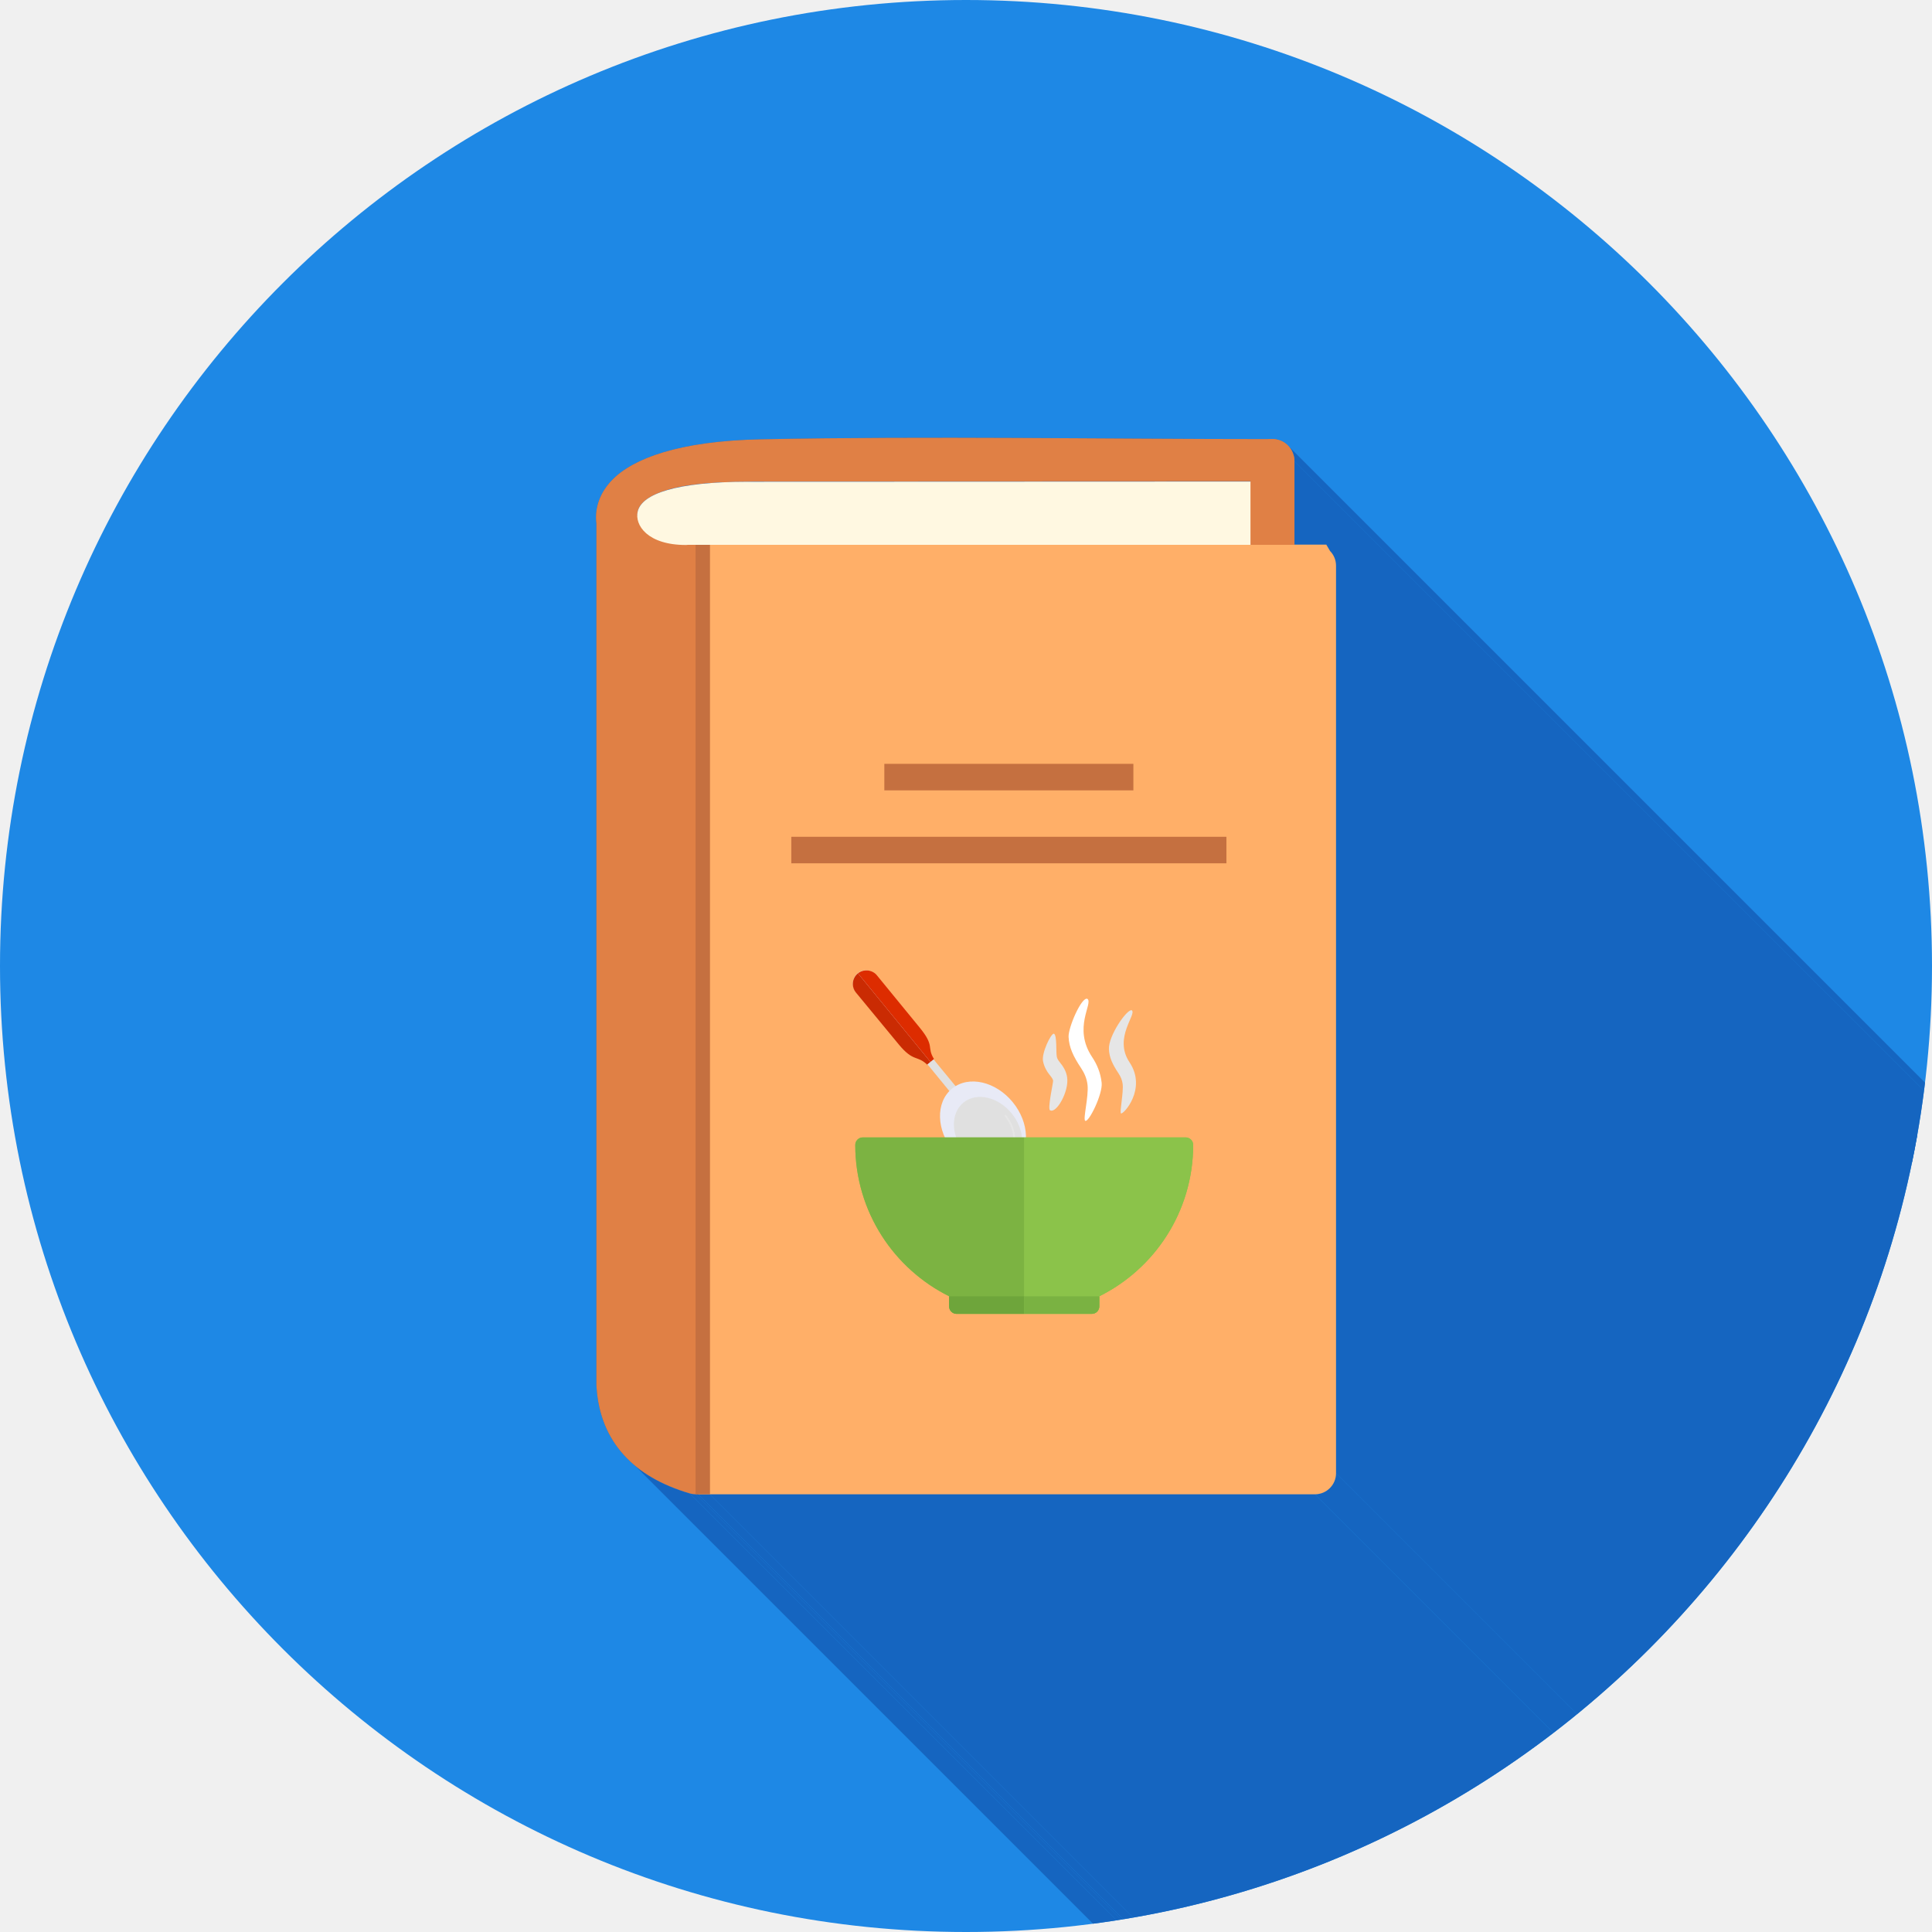
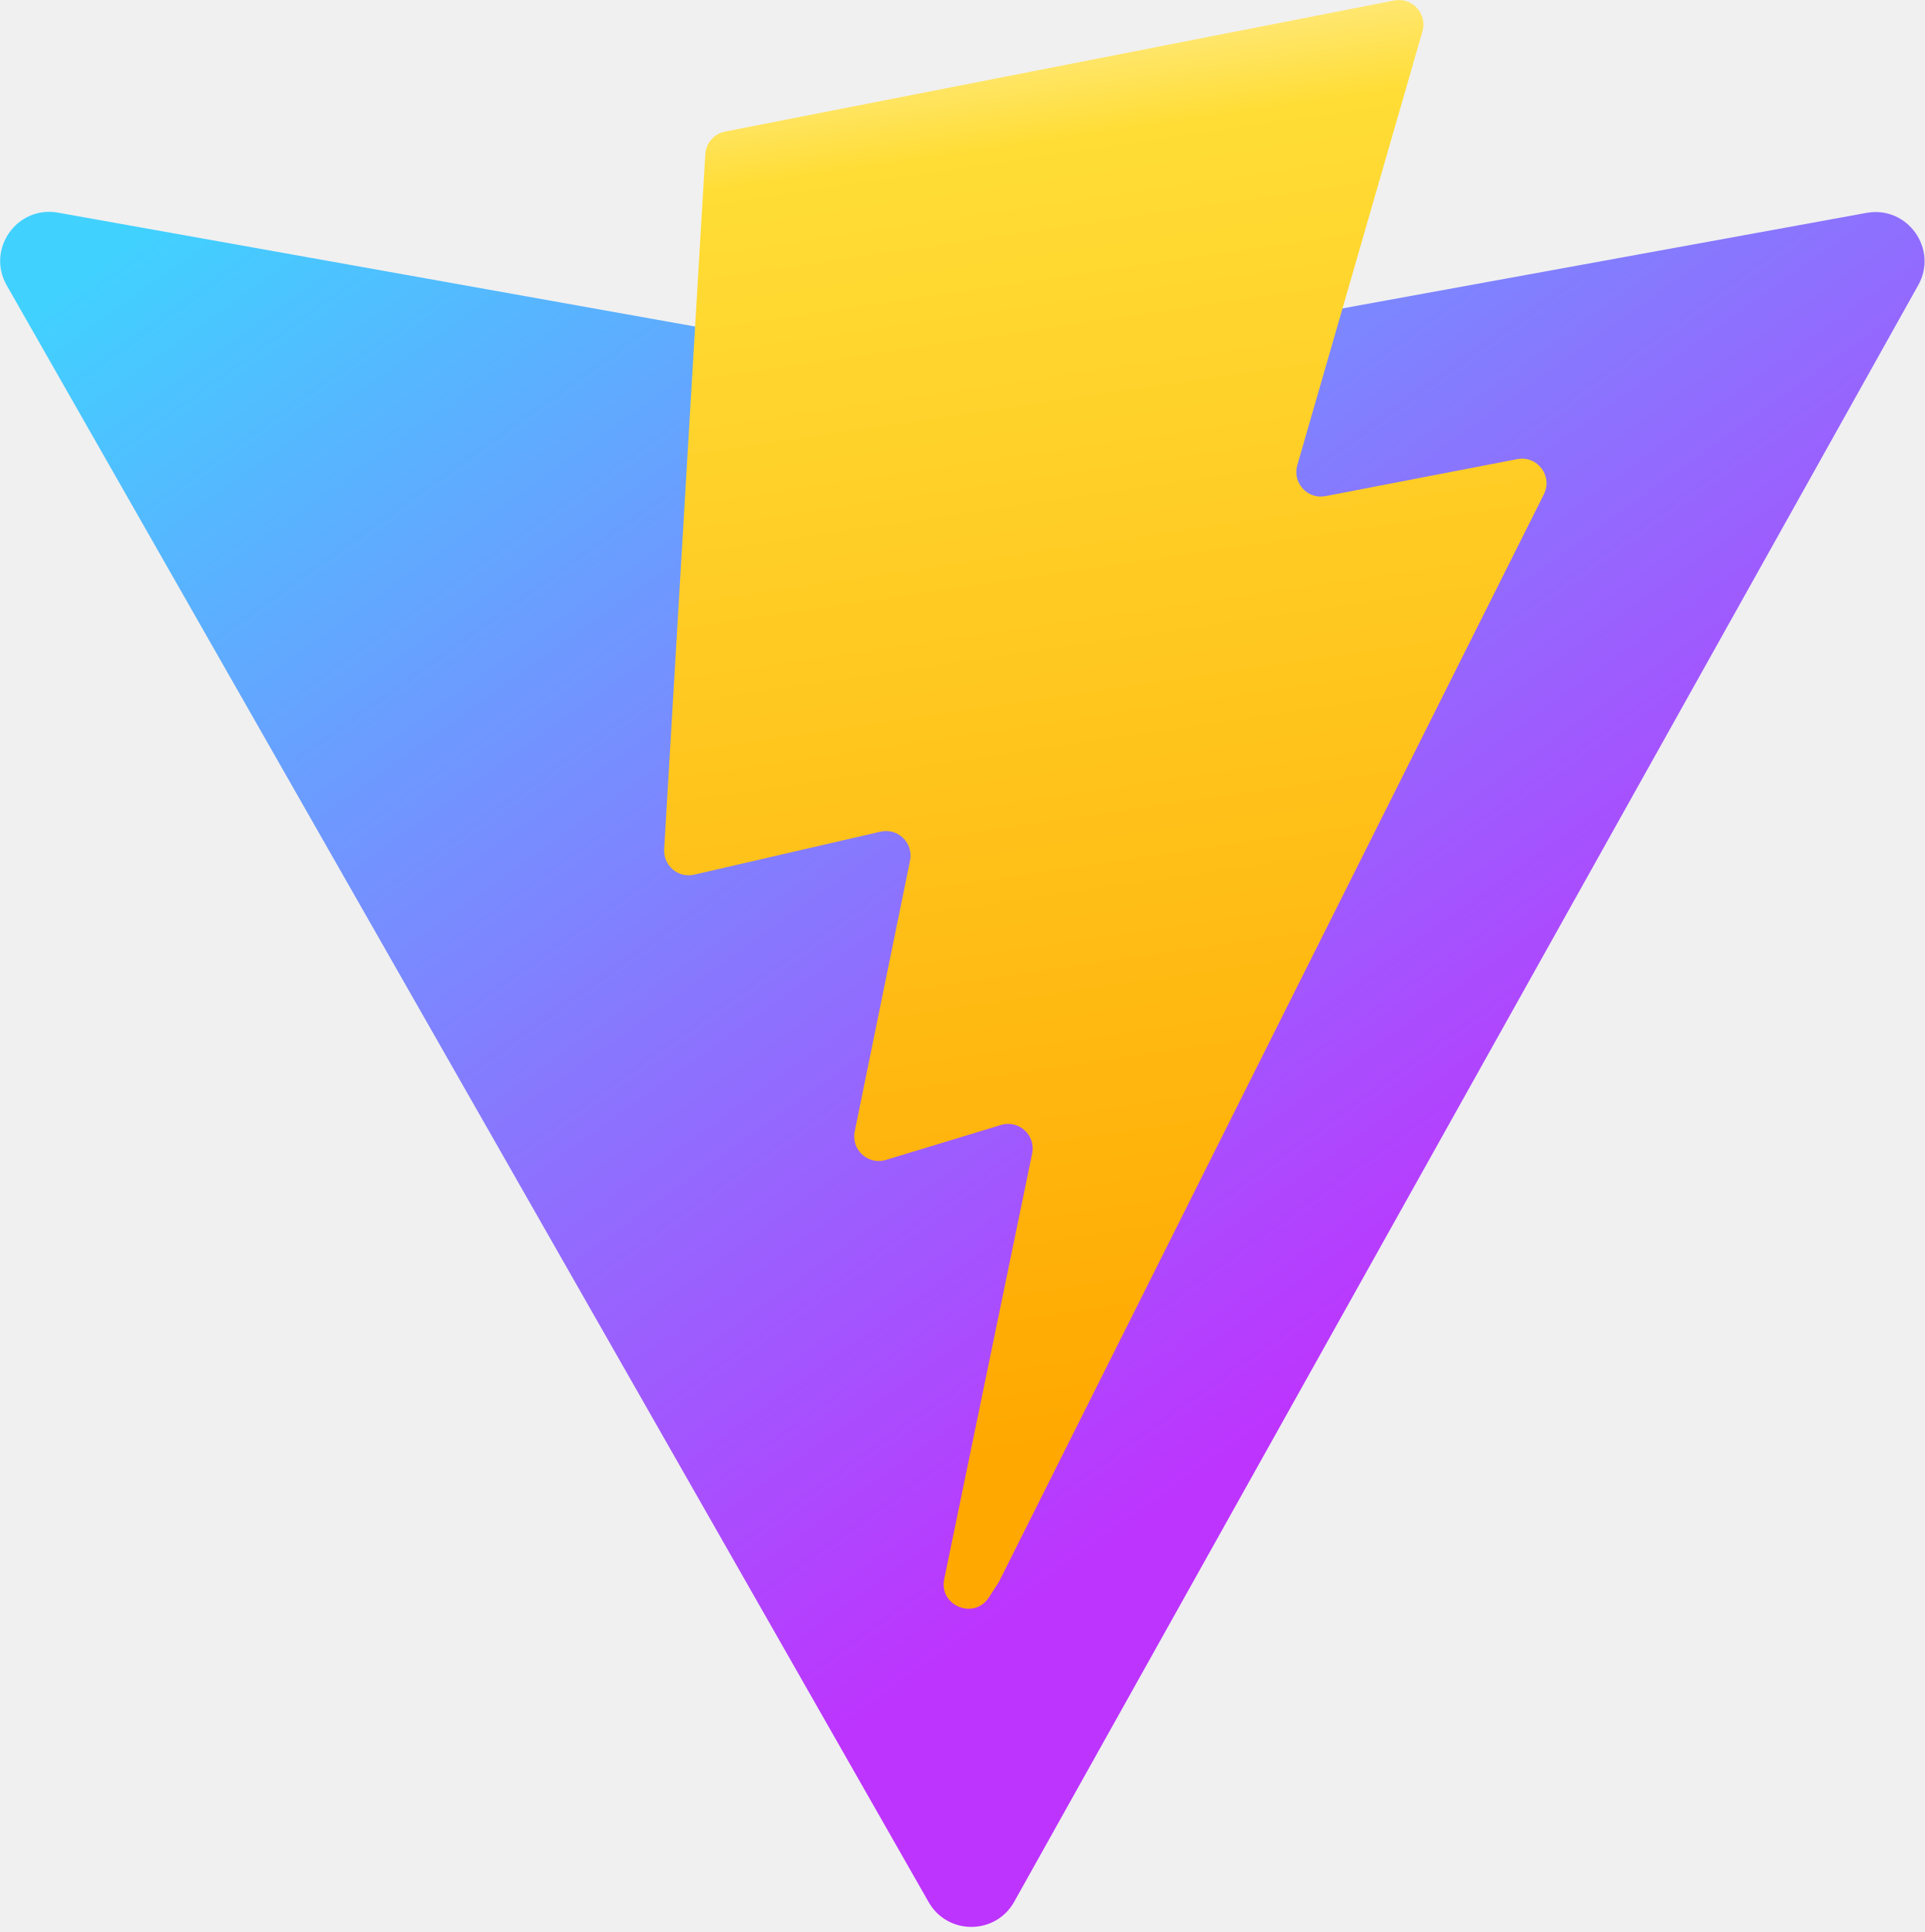
- <svg xmlns="http://www.w3.org/2000/svg" xml:space="preserve" width="2048" height="2048" style="shape-rendering:geometricPrecision;text-rendering:geometricPrecision;image-rendering:optimizeQuality;fill-rule:evenodd;clip-rule:evenodd">
+ <svg xmlns="http://www.w3.org/2000/svg" aria-hidden="true" role="img" class="iconify iconify--logos" width="31.88" height="32" preserveAspectRatio="xMidYMid meet" viewBox="0 0 256 257">
  <defs>
-     <clipPath id="id0">
-       <path d="M1024-.001c565.541 0 1024 458.46 1024 1024s-458.461 1024-1024 1024c-565.541 0-1024-458.461-1024-1024 0-565.541 458.461-1024 1024-1024z" />
-     </clipPath>
-     <style>.fil1{fill:#1565c0}.fil5{fill:#c57040}.fil12,.fil8{fill:#e0e0e0;fill-rule:nonzero}.fil12{fill:#e6e6e6}</style>
+     <linearGradient id="IconifyId1813088fe1fbc01fb466" x1="-.828%" x2="57.636%" y1="7.652%" y2="78.411%">
+       <stop offset="0%" stop-color="#41D1FF" />
+       <stop offset="100%" stop-color="#BD34FE" />
+     </linearGradient>
+     <linearGradient id="IconifyId1813088fe1fbc01fb467" x1="43.376%" x2="50.316%" y1="2.242%" y2="89.03%">
+       <stop offset="0%" stop-color="#FFEA83" />
+       <stop offset="8.333%" stop-color="#FFDD35" />
+       <stop offset="100%" stop-color="#FFA800" />
+     </linearGradient>
  </defs>
-   <g id="Layer_x0020_1">
-     <path d="M1024-.001c565.541 0 1024 458.46 1024 1024s-458.461 1024-1024 1024c-565.541 0-1024-458.461-1024-1024 0-565.541 458.461-1024 1024-1024z" style="fill:#1e88e5" />
-     <g style="clip-path:url(#id0)">
-       <g id="_517132288">
-         <path id="_4899630481" class="fil1" d="M1366.51 473.553 2502.4 1609.44l.85 1.04.79 1.1.73 1.14.66 1.19.6 1.22.52 1.27.45 1.3.38 1.34.29 1.36.22 1.4.13 1.42.04 1.45L1372.18 488.783l-.04-1.444-.14-1.421-.21-1.396-.29-1.367-.38-1.336-.45-1.302-.52-1.267-.6-1.227-.66-1.186-.73-1.142-.79-1.096z" />
-         <path id="_489963552" class="fil1" d="M1372.18 488.783 2508.06 1624.67v88.51L1372.18 577.3z" />
-         <path id="_489964368" class="fil1" d="M1405.92 577.293 2541.8 1713.17l3.98 6.77L1409.9 584.057z" />
-         <path id="_489963768" class="fil1" d="M1410.62 584.829 2546.5 1720.71l.68.81.64.84.61.86.56.9.52.93.48.95.44.98.38 1 .34 1.02.3 1.05.24 1.06.19 1.09.13 1.1.09 1.12.03 1.13L1416.25 599.665l-.03-1.131-.09-1.118-.13-1.101-.19-1.083-.25-1.065-.29-1.045-.34-1.025-.39-1.002-.43-.977-.48-.953-.52-.925-.56-.899-.61-.868-.64-.837z" />
-         <path id="_489963840" class="fil1" d="M1416.25 599.665 2552.13 1735.55v961.96L1416.25 1561.63z" />
-         <path id="_489964392" class="fil1" d="m1416.25 1561.63 1135.88 1135.88-.12 2.29-.34 2.22-.55 2.14-.75 2.06-.94 1.95-1.12 1.85-1.29 1.72-1.45 1.59-1.58 1.44-1.73 1.29-1.84 1.12-1.96.94-2.05.76-2.15.55-2.22.34-2.28.11L1393.87 1584l2.29-.12 2.22-.33 2.15-.56 2.05-.75 1.96-.94 1.84-1.12 1.72-1.29 1.59-1.44 1.45-1.59 1.28-1.72 1.13-1.85.94-1.95.75-2.06.55-2.14.34-2.22z" />
-         <path id="_489964440" class="fil1" d="m1393.87 1584 1135.89 1135.88H1888.5L752.617 1584z" />
-         <path id="_489964176" class="fil1" d="M752.617 1584 1888.5 2719.88h-12.41L740.206 1584z" />
-         <path id="_489963960" class="fil1" d="M737.356 1583.95 1873.24 2719.83l-.78-.01-.79-.05-.78-.07-.79-.1-.78-.12-.79-.16-.78-.18-.79-.22L731.079 1583.04l.786.21.785.19.787.16.786.12.786.1.784.07.783.04z" />
-         <path id="_489964080" class="fil1" d="M740.206 1584 1876.09 2719.88h-2.85L737.356 1584z" />
-         <path id="_489965256" class="fil1" d="M731.079 1583.04 1866.96 2718.92l-2.77-.84-2.73-.86-2.69-.89-2.66-.92-2.62-.95-2.58-.97-2.54-1-2.51-1.04-2.47-1.05-2.44-1.09-2.39-1.12-2.36-1.14-2.32-1.17-2.28-1.2-2.25-1.23-2.21-1.26-2.17-1.29-2.13-1.31-2.09-1.35-2.06-1.37-2.01-1.4-1.98-1.43-1.94-1.47-1.91-1.49-1.86-1.52L673.11 1553.68l1.863 1.52 1.902 1.49 1.94 1.46 1.979 1.43 2.017 1.41 2.056 1.37 2.093 1.35 2.132 1.31 2.17 1.29 2.207 1.25 2.246 1.23 2.283 1.21 2.321 1.17 2.357 1.14 2.397 1.12 2.433 1.08 2.471 1.06 2.507 1.03 2.545 1.01 2.583.97 2.62.95 2.656.92 2.693.89 2.731.86z" />
-         <path id="_517132384" class="fil1" d="M806.781 465.651c179.731-3.586 362.302-.214 542.347-.214 5.034 0 9.68 1.663 13.418 4.47 5.838 4.236 9.634 11.114 9.634 18.876V577.3l33.738-.008 3.98 6.765a22.295 22.295 0 0 1 6.347 15.608v961.964c0 12.355-10.017 22.371-22.37 22.371h-656.52v-.052a22.339 22.339 0 0 1-6.276-.91c-29.712-8.776-53.16-22.228-69.93-40.832-17.052-18.916-26.793-42.482-28.782-71.13a22.6 22.6 0 0 1-.193-2.942V555.106c-2.2-17.604 4.382-33.573 16.598-46.244 21.994-22.81 70.948-41.47 158.008-43.21z" />
-       </g>
-     </g>
-     <path d="M1024-.001c565.541 0 1024 458.46 1024 1024s-458.461 1024-1024 1024c-565.541 0-1024-458.461-1024-1024 0-565.541 458.461-1024 1024-1024z" style="fill:none" />
-     <path d="m740.206 577.426 665.712-.133 3.98 6.764a22.295 22.295 0 0 1 6.348 15.608v961.964c0 12.356-10.017 22.371-22.372 22.371H740.205V577.43z" style="fill:#ffaf68" />
-     <path d="m734.329 577.432 5.875-.001v1006.34c-2.97.382-6.066.17-9.124-.728-29.712-8.777-53.16-22.228-69.93-40.833-17.051-18.915-26.793-42.482-28.782-71.13a22.6 22.6 0 0 1-.193-2.942V555.11c-2.2-17.604 4.382-33.572 16.598-46.243 21.994-22.81 70.948-41.47 158.008-43.211 179.731-3.586 362.302-.214 542.347-.214 10.266 0 18.918 6.918 21.55 16.344 4.91 11.263-4.12 24.07-18.597 27.276-9.994.62-18.455 1.124-28.33 1.127l-524.176.217c-12.57.695-55.729-.467-87.032 7.52-68.616 17.507-29.73 59.697 21.786 59.51z" style="fill:#e08045" />
-     <path class="fil5" d="M737.356 564.471v1019.53h15.261V565.081a9.391 9.391 0 0 1-1.752.263 57.321 57.321 0 0 1-13.51-.869z" />
-     <path d="m1339.95 510.45-21.508.01-525.749.21c-75.732.03-112.109 12.8-116.665 31.392-3.537 14.437 10.29 35.788 51.418 35.639a8.747 8.747 0 0 1 1.478-.138h613.568l-2.542-67.113z" style="fill:#fff8e1" />
-     <path d="M1372.18 488.783c0-12.87-10.435-23.305-23.305-23.305-12.871 0-23.305 10.435-23.305 23.305V577.558h46.61v-88.775z" style="fill:#e08045;fill-rule:nonzero" />
-     <path class="fil5" d="M937.43 809.699h264.005v28.12H937.43zM838.817 887.026h461.23v28.12h-461.23z" />
-     <path class="fil8" d="M1013.94 1152.55c1.454 1.775 1.058 4.38-.718 5.833a4.156 4.156 0 0 1-5.849-.583l-22.546-27.553c-14.132-17.269-16.447-4.797-33.74-25.792l-43.87-53.155v-.001a13.84 13.84 0 0 1-3.057-10.17 13.843 13.843 0 0 1 15.182-12.424c3.537.352 6.958 1.917 9.378 4.875l44.011 53.782c18.356 22.43 3.672 19.467 19.376 38.658l21.833 26.53z" />
-     <path d="M1074.87 1234.34c8.874-7.26 13.074-18.406 12.69-30.558-.371-11.766-5.068-24.504-14.002-35.42v-.002c-8.935-10.918-20.491-18.041-31.951-20.733-11.835-2.78-23.592-.87-32.465 6.392-8.873 7.261-13.073 18.408-12.69 30.558.37 11.767 5.068 24.504 14.003 35.422 8.934 10.918 20.49 18.043 31.951 20.734 11.835 2.78 23.592.868 32.464-6.393z" style="fill:#e8eaf6;fill-rule:nonzero" />
-     <path class="fil8" d="M1073.43 1232.57c7.043-5.764 10.377-14.611 10.072-24.255-.294-9.34-4.022-19.452-11.114-28.117-7.092-8.667-16.265-14.323-25.363-16.46-9.393-2.205-18.725-.688-25.768 5.076-7.044 5.764-10.377 14.61-10.073 24.255.295 9.34 4.022 19.45 11.115 28.118 7.091 8.665 16.265 14.32 25.362 16.457 9.394 2.207 18.726.69 25.769-5.074z" />
-     <path d="m986.286 1125.67-3.519 2.846c-10.715-10.22-14.417-2.395-30.196-21.55l-45.3-54.89c-4.993-6.076-4.1-15.168 2.017-20.173l.161-.128 76.837 93.895z" style="fill:#ca2b03" />
-     <path d="m990.079 1122.6-3.717 3.008-.076.062-76.836-93.896.012-.01c6.09-4.826 15.2-3.868 20.013 2.016l45.447 55.535c16.508 20.174 7.136 20.456 15.157 33.285z" style="fill:#dd2c00" />
-     <path class="fil12" d="M1067.31 1227.18a.945.945 0 0 1-1.198-1.463c2.754-2.253 4.796-5.098 6.134-8.321 1.4-3.375 2.035-7.16 1.91-11.116-.12-3.851-.966-7.872-2.53-11.822-1.504-3.808-3.678-7.551-6.514-11.017a.946.946 0 0 1 1.465-1.197c2.956 3.613 5.227 7.527 6.805 11.52 1.642 4.152 2.53 8.388 2.659 12.46.133 4.228-.547 8.28-2.048 11.896-1.457 3.507-3.682 6.605-6.683 9.06z" />
-     <path d="M1264.82 1213.65c0 35.473-10.336 68.558-28.163 96.412-17.468 27.29-42.142 49.53-71.34 64.042v10.69a7.96 7.96 0 0 1-7.96 7.96h-143.284a7.96 7.96 0 0 1-7.96-7.96v-10.69c-29.199-14.512-53.874-36.752-71.34-64.042-17.828-27.854-28.164-60.939-28.164-96.412a7.961 7.961 0 0 1 7.96-7.96h342.29a7.961 7.961 0 0 1 7.961 7.96z" style="fill:#8bc34a;fill-rule:nonzero" />
-     <path d="M1085.71 1392.76v-187.065H914.566a7.961 7.961 0 0 0-7.96 7.96c0 35.474 10.335 68.559 28.163 96.413 17.466 27.29 42.142 49.53 71.34 64.042v10.69a7.96 7.96 0 0 0 7.96 7.96h71.641z" style="fill:#7cb342" />
-     <path d="M1165.32 1374.11c29.198-14.512 53.873-36.752 71.34-64.042 17.827-27.854 28.163-60.939 28.163-96.412a7.961 7.961 0 0 0-7.96-7.96h-171.145V1392.76h71.641a7.96 7.96 0 0 0 7.961-7.96v-10.69z" style="fill:#8bc34a" />
-     <path d="M1085.71 1392.76v-18.642h-79.602v10.681a7.96 7.96 0 0 0 7.961 7.961h71.641z" style="fill:#6ea53b" />
-     <path d="M1085.71 1374.12v18.642h71.642a7.96 7.96 0 0 0 7.96-7.96v-10.682h-79.602z" style="fill:#7ab242" />
-     <path d="M1152.67 1058.8c-6.215-2.386-20.381 30.488-19.928 40.388.504 11 4.848 20.453 13.327 33.145 3.4 5.09 6.066 11.09 6.766 17.803 1.313 12.56-5 36.172-2.484 37.957 3.67 2.174 18.71-28.261 17.452-40.283-1.11-10.637-5.066-19.742-10.079-27.245-20.82-31.164 1.437-57.163-5.054-61.765z" style="fill:#fff;fill-rule:nonzero" />
-     <path class="fil12" d="M1199.68 1070.91c-4.85-1.596-24.841 26.963-24.184 41.306.394 8.623 3.699 15.884 10.14 25.528 2.247 3.361 4.005 7.288 4.457 11.623.957 9.162-3.475 29.873-1.798 30.867 2.295 1.626 27.883-25.994 8.997-54.259-17.313-25.915 8.13-50.994 2.388-55.065zM1113.23 1177.01c6.72 3.485 20.121-20.13 17.99-34.876-.905-6.268-3.585-11.037-8.47-17.02-1.155-1.417-2.109-3.069-2.477-4.888-1.037-5.12.37-22.616-3.035-24.491-3.114-.584-13.313 20.595-11.581 29.142 1.182 5.835 3.74 10.523 6.745 14.205 2.463 3.016 3.742 4.924 3.95 6.363.268 1.861-6.383 30.955-3.122 31.565z" />
-   </g>
+   <path fill="url(#IconifyId1813088fe1fbc01fb466)" d="M255.153 37.938L134.897 252.976c-2.483 4.44-8.862 4.466-11.382.048L.875 37.958c-2.746-4.814 1.371-10.646 6.827-9.67l120.385 21.517a6.537 6.537 0 0 0 2.322-.004l117.867-21.483c5.438-.991 9.574 4.796 6.877 9.62Z" />
+   <path fill="url(#IconifyId1813088fe1fbc01fb467)" d="M185.432.063L96.44 17.501a3.268 3.268 0 0 0-2.634 3.014l-5.474 92.456a3.268 3.268 0 0 0 3.997 3.378l24.777-5.718c2.318-.535 4.413 1.507 3.936 3.838l-7.361 36.047c-.495 2.426 1.782 4.5 4.151 3.78l15.304-4.649c2.372-.72 4.652 1.36 4.15 3.788l-11.698 56.621c-.732 3.542 3.979 5.473 5.943 2.437l1.313-2.028l72.516-144.72c1.215-2.423-.88-5.186-3.54-4.672l-25.505 4.922c-2.396.462-4.435-1.77-3.759-4.114l16.646-57.705c.677-2.35-1.37-4.583-3.769-4.113Z" />
</svg>
